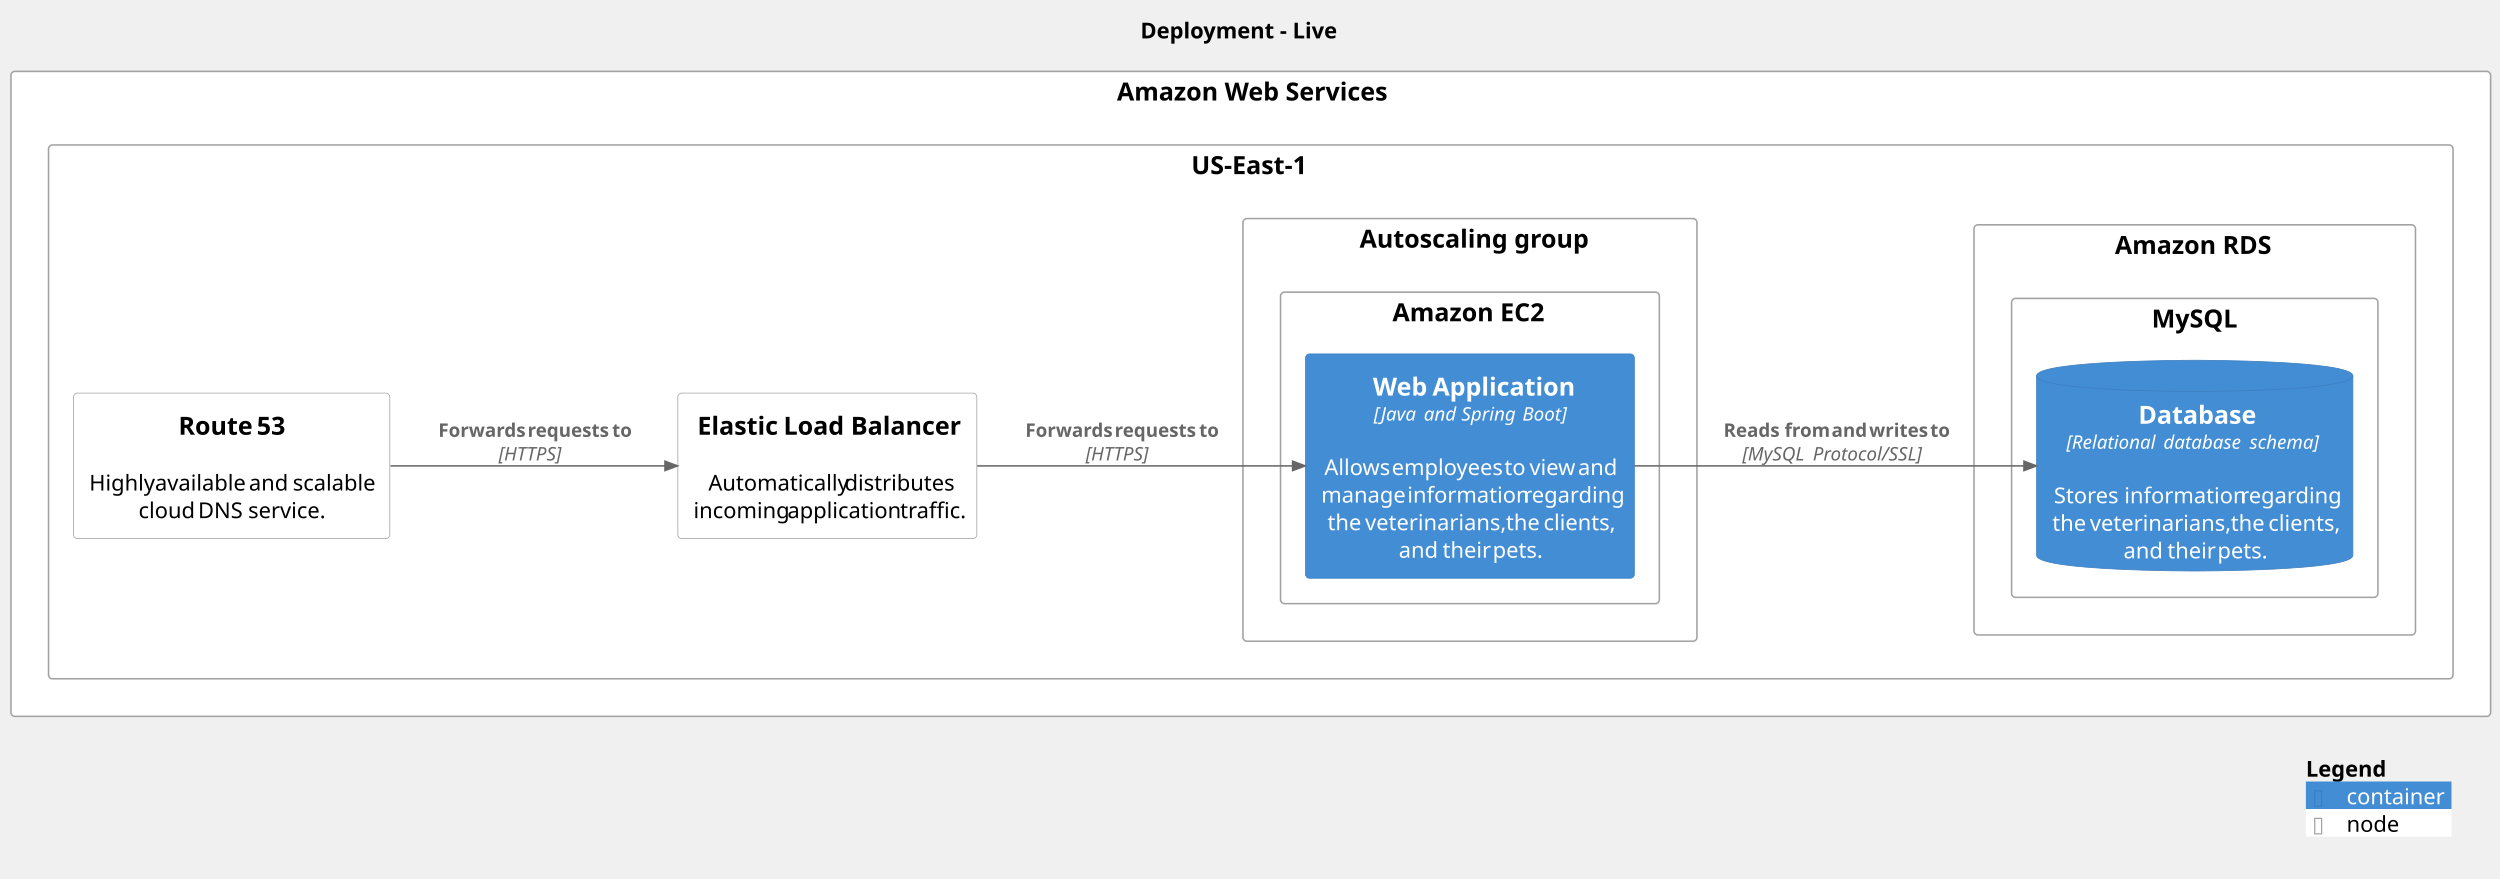
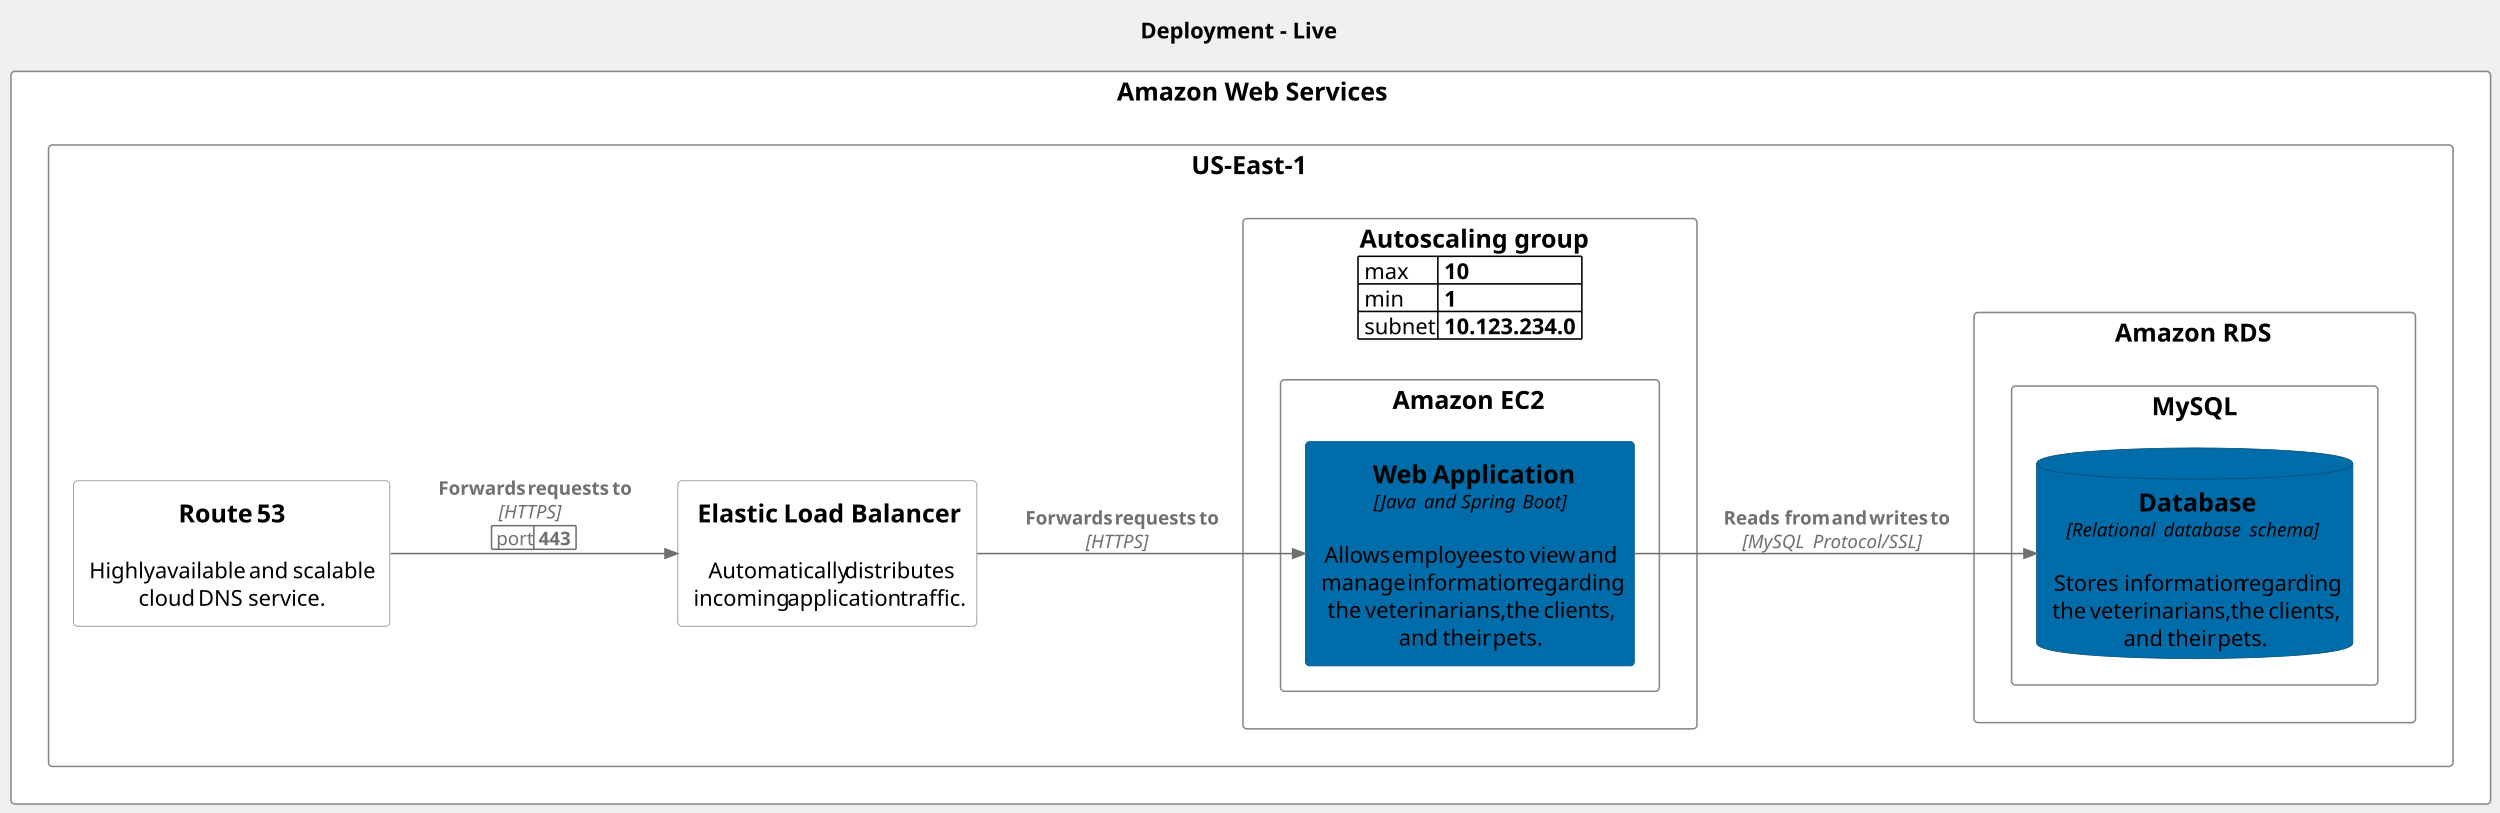
- <svg xmlns="http://www.w3.org/2000/svg" contentStyleType="text/css" height="561px" preserveAspectRatio="none" style="width:1597px;height:561px;background:#FFFFFF;" version="1.1" viewBox="0 0 1597 561" width="1597px" zoomAndPan="magnify">
+ <svg xmlns="http://www.w3.org/2000/svg" contentStyleType="text/css" height="519px" preserveAspectRatio="none" style="width:1597px;height:519px;background:#FFFFFF;" version="1.1" viewBox="0 0 1597 519" width="1597px" zoomAndPan="magnify">
  <defs />
  <g>
    <text fill="#000000" font-family="sans-serif" font-size="14" font-weight="bold" lengthAdjust="spacing" textLength="126" x="728.5" y="24.533">Deployment - Live</text>
    <g id="cluster_Live.AmazonWebServices">
-       <rect fill="#FFFFFF" height="412" rx="2.5" ry="2.5" style="stroke:#A2A2A2;stroke-width:1.0;" width="1584" x="7" y="45.609" />
+       <rect fill="#FFFFFF" height="468" rx="2.5" ry="2.5" style="stroke:#888888;stroke-width:1.0;" width="1584" x="7" y="45.609" />
      <text fill="#000000" font-family="sans-serif" font-size="16" font-weight="bold" lengthAdjust="spacing" textLength="171" x="713.5" y="64.219">Amazon Web Services</text>
    </g>
    <g id="cluster_Live.AmazonWebServices.USEast1">
-       <rect fill="#FFFFFF" height="341" rx="2.5" ry="2.5" style="stroke:#A2A2A2;stroke-width:1.0;" width="1536" x="31" y="92.609" />
+       <rect fill="#FFFFFF" height="397" rx="2.5" ry="2.5" style="stroke:#888888;stroke-width:1.0;" width="1536" x="31" y="92.609" />
      <text fill="#000000" font-family="sans-serif" font-size="16" font-weight="bold" lengthAdjust="spacing" textLength="76" x="761" y="111.219">US-East-1</text>
    </g>
    <g id="cluster_Live.AmazonWebServices.USEast1.Autoscalinggroup">
-       <rect fill="#FFFFFF" height="270" rx="2.5" ry="2.5" style="stroke:#A2A2A2;stroke-width:1.0;" width="290" x="794" y="139.609" />
+       <rect fill="#FFFFFF" height="326" rx="2.5" ry="2.5" style="stroke:#888888;stroke-width:1.0;" width="290" x="794" y="139.609" />
      <text fill="#000000" font-family="sans-serif" font-size="16" font-weight="bold" lengthAdjust="spacing" textLength="141" x="868.5" y="158.219">Autoscaling group</text>
+       <text fill="#000000" font-family="sans-serif" font-size="14" lengthAdjust="spacing" textLength="25" x="871.5" y="178.268">max</text>
+       <text fill="#000000" font-family="sans-serif" font-size="14" font-weight="bold" lengthAdjust="spacing" textLength="16" x="922.5" y="178.268">10</text>
+       <text fill="#000000" font-family="sans-serif" font-size="14" lengthAdjust="spacing" textLength="22" x="871.5" y="195.877">min</text>
+       <text fill="#000000" font-family="sans-serif" font-size="14" font-weight="bold" lengthAdjust="spacing" textLength="8" x="922.5" y="195.877">1</text>
+       <text fill="#000000" font-family="sans-serif" font-size="14" lengthAdjust="spacing" textLength="43" x="871.5" y="213.486">subnet</text>
+       <text fill="#000000" font-family="sans-serif" font-size="14" font-weight="bold" lengthAdjust="spacing" textLength="84" x="922.5" y="213.486">10.123.234.0</text>
+       <line style="stroke:#000000;stroke-width:1.0;" x1="867.5" x2="1010.5" y1="163.734" y2="163.734" />
+       <line style="stroke:#000000;stroke-width:1.0;" x1="867.5" x2="1010.5" y1="181.344" y2="181.344" />
+       <line style="stroke:#000000;stroke-width:1.0;" x1="867.5" x2="1010.5" y1="198.953" y2="198.953" />
+       <line style="stroke:#000000;stroke-width:1.0;" x1="867.5" x2="1010.5" y1="216.562" y2="216.562" />
+       <line style="stroke:#000000;stroke-width:1.0;" x1="867.5" x2="867.5" y1="163.734" y2="216.562" />
+       <line style="stroke:#000000;stroke-width:1.0;" x1="918.5" x2="918.5" y1="163.734" y2="216.562" />
+       <line style="stroke:#000000;stroke-width:1.0;" x1="1010.5" x2="1010.5" y1="163.734" y2="216.562" />
    </g>
    <g id="cluster_Live.AmazonWebServices.USEast1.Autoscalinggroup.AmazonEC2">
-       <rect fill="#FFFFFF" height="199" rx="2.5" ry="2.5" style="stroke:#A2A2A2;stroke-width:1.0;" width="242" x="818" y="186.609" />
-       <text fill="#000000" font-family="sans-serif" font-size="16" font-weight="bold" lengthAdjust="spacing" textLength="99" x="889.5" y="205.219">Amazon EC2</text>
+       <rect fill="#FFFFFF" height="199" rx="2.5" ry="2.5" style="stroke:#888888;stroke-width:1.0;" width="242" x="818" y="242.609" />
+       <text fill="#000000" font-family="sans-serif" font-size="16" font-weight="bold" lengthAdjust="spacing" textLength="99" x="889.5" y="261.219">Amazon EC2</text>
    </g>
    <g id="cluster_Live.AmazonWebServices.USEast1.AmazonRDS">
-       <rect fill="#FFFFFF" height="262" rx="2.5" ry="2.5" style="stroke:#A2A2A2;stroke-width:1.0;" width="282" x="1261" y="143.609" />
-       <text fill="#000000" font-family="sans-serif" font-size="16" font-weight="bold" lengthAdjust="spacing" textLength="102" x="1351" y="162.219">Amazon RDS</text>
+       <rect fill="#FFFFFF" height="262" rx="2.5" ry="2.5" style="stroke:#888888;stroke-width:1.0;" width="282" x="1261" y="199.609" />
+       <text fill="#000000" font-family="sans-serif" font-size="16" font-weight="bold" lengthAdjust="spacing" textLength="102" x="1351" y="218.219">Amazon RDS</text>
    </g>
    <g id="cluster_Live.AmazonWebServices.USEast1.AmazonRDS.MySQL">
-       <rect fill="#FFFFFF" height="191" rx="2.5" ry="2.5" style="stroke:#A2A2A2;stroke-width:1.0;" width="234" x="1285" y="190.609" />
-       <text fill="#000000" font-family="sans-serif" font-size="16" font-weight="bold" lengthAdjust="spacing" textLength="55" x="1374.5" y="209.219">MySQL</text>
+       <rect fill="#FFFFFF" height="191" rx="2.5" ry="2.5" style="stroke:#888888;stroke-width:1.0;" width="234" x="1285" y="246.609" />
+       <text fill="#000000" font-family="sans-serif" font-size="16" font-weight="bold" lengthAdjust="spacing" textLength="55" x="1374.5" y="265.219">MySQL</text>
    </g>
    <g id="elem_Live.AmazonWebServices.USEast1.Route53">
-       <rect fill="#FFFFFF" height="92.953" rx="2.5" ry="2.5" style="stroke:#A2A2A2;stroke-width:0.5;" width="202" x="47" y="251.109" />
-       <text fill="#000000" font-family="sans-serif" font-size="16" font-weight="bold" lengthAdjust="spacing" textLength="46" x="114" y="277.719">Route</text>
-       <text fill="#000000" font-family="sans-serif" font-size="16" font-weight="bold" lengthAdjust="spacing" textLength="4" x="160" y="277.719"> </text>
-       <text fill="#000000" font-family="sans-serif" font-size="16" font-weight="bold" lengthAdjust="spacing" textLength="18" x="164" y="277.719">53</text>
-       <text fill="#000000" font-family="sans-serif" font-size="14" lengthAdjust="spacing" textLength="4" x="146" y="295.768"> </text>
-       <text fill="#000000" font-family="sans-serif" font-size="14" lengthAdjust="spacing" textLength="38" x="57" y="313.377">Highly</text>
-       <text fill="#000000" font-family="sans-serif" font-size="14" lengthAdjust="spacing" textLength="4" x="95" y="313.377"> </text>
-       <text fill="#000000" font-family="sans-serif" font-size="14" lengthAdjust="spacing" textLength="56" x="99" y="313.377">available</text>
-       <text fill="#000000" font-family="sans-serif" font-size="14" lengthAdjust="spacing" textLength="4" x="155" y="313.377"> </text>
-       <text fill="#000000" font-family="sans-serif" font-size="14" lengthAdjust="spacing" textLength="24" x="159" y="313.377">and</text>
-       <text fill="#000000" font-family="sans-serif" font-size="14" lengthAdjust="spacing" textLength="4" x="183" y="313.377"> </text>
-       <text fill="#000000" font-family="sans-serif" font-size="14" lengthAdjust="spacing" textLength="52" x="187" y="313.377">scalable</text>
-       <text fill="#000000" font-family="sans-serif" font-size="14" lengthAdjust="spacing" textLength="34" x="88.5" y="330.986">cloud</text>
-       <text fill="#000000" font-family="sans-serif" font-size="14" lengthAdjust="spacing" textLength="4" x="122.5" y="330.986"> </text>
-       <text fill="#000000" font-family="sans-serif" font-size="14" lengthAdjust="spacing" textLength="28" x="126.5" y="330.986">DNS</text>
-       <text fill="#000000" font-family="sans-serif" font-size="14" lengthAdjust="spacing" textLength="4" x="154.5" y="330.986"> </text>
-       <text fill="#000000" font-family="sans-serif" font-size="14" lengthAdjust="spacing" textLength="49" x="158.5" y="330.986">service.</text>
+       <rect fill="#FFFFFF" height="92.953" rx="2.5" ry="2.5" style="stroke:#888888;stroke-width:0.5;" width="202" x="47" y="307.109" />
+       <text fill="#000000" font-family="sans-serif" font-size="16" font-weight="bold" lengthAdjust="spacing" textLength="46" x="114" y="333.719">Route</text>
+       <text fill="#000000" font-family="sans-serif" font-size="16" font-weight="bold" lengthAdjust="spacing" textLength="4" x="160" y="333.719"> </text>
+       <text fill="#000000" font-family="sans-serif" font-size="16" font-weight="bold" lengthAdjust="spacing" textLength="18" x="164" y="333.719">53</text>
+       <text fill="#000000" font-family="sans-serif" font-size="14" lengthAdjust="spacing" textLength="4" x="146" y="351.768"> </text>
+       <text fill="#000000" font-family="sans-serif" font-size="14" lengthAdjust="spacing" textLength="38" x="57" y="369.377">Highly</text>
+       <text fill="#000000" font-family="sans-serif" font-size="14" lengthAdjust="spacing" textLength="4" x="95" y="369.377"> </text>
+       <text fill="#000000" font-family="sans-serif" font-size="14" lengthAdjust="spacing" textLength="56" x="99" y="369.377">available</text>
+       <text fill="#000000" font-family="sans-serif" font-size="14" lengthAdjust="spacing" textLength="4" x="155" y="369.377"> </text>
+       <text fill="#000000" font-family="sans-serif" font-size="14" lengthAdjust="spacing" textLength="24" x="159" y="369.377">and</text>
+       <text fill="#000000" font-family="sans-serif" font-size="14" lengthAdjust="spacing" textLength="4" x="183" y="369.377"> </text>
+       <text fill="#000000" font-family="sans-serif" font-size="14" lengthAdjust="spacing" textLength="52" x="187" y="369.377">scalable</text>
+       <text fill="#000000" font-family="sans-serif" font-size="14" lengthAdjust="spacing" textLength="34" x="88.5" y="386.986">cloud</text>
+       <text fill="#000000" font-family="sans-serif" font-size="14" lengthAdjust="spacing" textLength="4" x="122.5" y="386.986"> </text>
+       <text fill="#000000" font-family="sans-serif" font-size="14" lengthAdjust="spacing" textLength="28" x="126.5" y="386.986">DNS</text>
+       <text fill="#000000" font-family="sans-serif" font-size="14" lengthAdjust="spacing" textLength="4" x="154.5" y="386.986"> </text>
+       <text fill="#000000" font-family="sans-serif" font-size="14" lengthAdjust="spacing" textLength="49" x="158.5" y="386.986">service.</text>
    </g>
    <g id="elem_Live.AmazonWebServices.USEast1.ElasticLoadBalancer">
-       <rect fill="#FFFFFF" height="92.953" rx="2.5" ry="2.5" style="stroke:#A2A2A2;stroke-width:0.5;" width="191" x="433" y="251.109" />
-       <text fill="#000000" font-family="sans-serif" font-size="16" font-weight="bold" lengthAdjust="spacing" textLength="51" x="445.5" y="277.719">Elastic</text>
-       <text fill="#000000" font-family="sans-serif" font-size="16" font-weight="bold" lengthAdjust="spacing" textLength="4" x="496.5" y="277.719"> </text>
-       <text fill="#000000" font-family="sans-serif" font-size="16" font-weight="bold" lengthAdjust="spacing" textLength="39" x="500.5" y="277.719">Load</text>
-       <text fill="#000000" font-family="sans-serif" font-size="16" font-weight="bold" lengthAdjust="spacing" textLength="4" x="539.5" y="277.719"> </text>
-       <text fill="#000000" font-family="sans-serif" font-size="16" font-weight="bold" lengthAdjust="spacing" textLength="68" x="543.5" y="277.719">Balancer</text>
-       <text fill="#000000" font-family="sans-serif" font-size="14" lengthAdjust="spacing" textLength="4" x="526.5" y="295.768"> </text>
-       <text fill="#000000" font-family="sans-serif" font-size="14" lengthAdjust="spacing" textLength="83" x="452.5" y="313.377">Automatically</text>
-       <text fill="#000000" font-family="sans-serif" font-size="14" lengthAdjust="spacing" textLength="4" x="535.5" y="313.377"> </text>
-       <text fill="#000000" font-family="sans-serif" font-size="14" lengthAdjust="spacing" textLength="65" x="539.5" y="313.377">distributes</text>
-       <text fill="#000000" font-family="sans-serif" font-size="14" lengthAdjust="spacing" textLength="56" x="443" y="330.986">incoming</text>
-       <text fill="#000000" font-family="sans-serif" font-size="14" lengthAdjust="spacing" textLength="4" x="499" y="330.986"> </text>
-       <text fill="#000000" font-family="sans-serif" font-size="14" lengthAdjust="spacing" textLength="68" x="503" y="330.986">application</text>
-       <text fill="#000000" font-family="sans-serif" font-size="14" lengthAdjust="spacing" textLength="4" x="571" y="330.986"> </text>
-       <text fill="#000000" font-family="sans-serif" font-size="14" lengthAdjust="spacing" textLength="39" x="575" y="330.986">traffic.</text>
+       <rect fill="#FFFFFF" height="92.953" rx="2.5" ry="2.5" style="stroke:#888888;stroke-width:0.5;" width="191" x="433" y="307.109" />
+       <text fill="#000000" font-family="sans-serif" font-size="16" font-weight="bold" lengthAdjust="spacing" textLength="51" x="445.5" y="333.719">Elastic</text>
+       <text fill="#000000" font-family="sans-serif" font-size="16" font-weight="bold" lengthAdjust="spacing" textLength="4" x="496.5" y="333.719"> </text>
+       <text fill="#000000" font-family="sans-serif" font-size="16" font-weight="bold" lengthAdjust="spacing" textLength="39" x="500.5" y="333.719">Load</text>
+       <text fill="#000000" font-family="sans-serif" font-size="16" font-weight="bold" lengthAdjust="spacing" textLength="4" x="539.5" y="333.719"> </text>
+       <text fill="#000000" font-family="sans-serif" font-size="16" font-weight="bold" lengthAdjust="spacing" textLength="68" x="543.5" y="333.719">Balancer</text>
+       <text fill="#000000" font-family="sans-serif" font-size="14" lengthAdjust="spacing" textLength="4" x="526.5" y="351.768"> </text>
+       <text fill="#000000" font-family="sans-serif" font-size="14" lengthAdjust="spacing" textLength="83" x="452.5" y="369.377">Automatically</text>
+       <text fill="#000000" font-family="sans-serif" font-size="14" lengthAdjust="spacing" textLength="4" x="535.5" y="369.377"> </text>
+       <text fill="#000000" font-family="sans-serif" font-size="14" lengthAdjust="spacing" textLength="65" x="539.5" y="369.377">distributes</text>
+       <text fill="#000000" font-family="sans-serif" font-size="14" lengthAdjust="spacing" textLength="56" x="443" y="386.986">incoming</text>
+       <text fill="#000000" font-family="sans-serif" font-size="14" lengthAdjust="spacing" textLength="4" x="499" y="386.986"> </text>
+       <text fill="#000000" font-family="sans-serif" font-size="14" lengthAdjust="spacing" textLength="68" x="503" y="386.986">application</text>
+       <text fill="#000000" font-family="sans-serif" font-size="14" lengthAdjust="spacing" textLength="4" x="571" y="386.986"> </text>
+       <text fill="#000000" font-family="sans-serif" font-size="14" lengthAdjust="spacing" textLength="39" x="575" y="386.986">traffic.</text>
    </g>
    <g id="elem_Live.AmazonWebServices.USEast1.Autoscalinggroup.AmazonEC2.WebApplication_1">
-       <rect fill="#438DD5" height="143.266" rx="2.5" ry="2.5" style="stroke:#3C7FC0;stroke-width:0.5;" width="210" x="834" y="226.109" />
-       <text fill="#FFFFFF" font-family="sans-serif" font-size="16" font-weight="bold" lengthAdjust="spacing" textLength="34" x="877" y="252.719">Web</text>
-       <text fill="#FFFFFF" font-family="sans-serif" font-size="16" font-weight="bold" lengthAdjust="spacing" textLength="4" x="911" y="252.719"> </text>
-       <text fill="#FFFFFF" font-family="sans-serif" font-size="16" font-weight="bold" lengthAdjust="spacing" textLength="86" x="915" y="252.719">Application</text>
-       <text fill="#FFFFFF" font-family="sans-serif" font-size="12" font-style="italic" lengthAdjust="spacing" textLength="29" x="877.5" y="268.691">[Java</text>
-       <text fill="#FFFFFF" font-family="sans-serif" font-size="12" font-style="italic" lengthAdjust="spacing" textLength="3" x="906.5" y="268.691"> </text>
-       <text fill="#FFFFFF" font-family="sans-serif" font-size="12" font-style="italic" lengthAdjust="spacing" textLength="21" x="909.5" y="268.691">and</text>
-       <text fill="#FFFFFF" font-family="sans-serif" font-size="12" font-style="italic" lengthAdjust="spacing" textLength="3" x="930.5" y="268.691"> </text>
-       <text fill="#FFFFFF" font-family="sans-serif" font-size="12" font-style="italic" lengthAdjust="spacing" textLength="36" x="933.5" y="268.691">Spring</text>
-       <text fill="#FFFFFF" font-family="sans-serif" font-size="12" font-style="italic" lengthAdjust="spacing" textLength="3" x="969.5" y="268.691"> </text>
-       <text fill="#FFFFFF" font-family="sans-serif" font-size="12" font-style="italic" lengthAdjust="spacing" textLength="28" x="972.5" y="268.691">Boot]</text>
-       <text fill="#FFFFFF" font-family="sans-serif" font-size="14" lengthAdjust="spacing" textLength="4" x="937" y="285.861"> </text>
-       <text fill="#FFFFFF" font-family="sans-serif" font-size="14" lengthAdjust="spacing" textLength="39" x="846" y="303.471">Allows</text>
-       <text fill="#FFFFFF" font-family="sans-serif" font-size="14" lengthAdjust="spacing" textLength="4" x="885" y="303.471"> </text>
-       <text fill="#FFFFFF" font-family="sans-serif" font-size="14" lengthAdjust="spacing" textLength="68" x="889" y="303.471">employees</text>
-       <text fill="#FFFFFF" font-family="sans-serif" font-size="14" lengthAdjust="spacing" textLength="4" x="957" y="303.471"> </text>
-       <text fill="#FFFFFF" font-family="sans-serif" font-size="14" lengthAdjust="spacing" textLength="12" x="961" y="303.471">to</text>
-       <text fill="#FFFFFF" font-family="sans-serif" font-size="14" lengthAdjust="spacing" textLength="4" x="973" y="303.471"> </text>
-       <text fill="#FFFFFF" font-family="sans-serif" font-size="14" lengthAdjust="spacing" textLength="27" x="977" y="303.471">view</text>
-       <text fill="#FFFFFF" font-family="sans-serif" font-size="14" lengthAdjust="spacing" textLength="4" x="1004" y="303.471"> </text>
-       <text fill="#FFFFFF" font-family="sans-serif" font-size="14" lengthAdjust="spacing" textLength="24" x="1008" y="303.471">and</text>
-       <text fill="#FFFFFF" font-family="sans-serif" font-size="14" lengthAdjust="spacing" textLength="51" x="844" y="321.08">manage</text>
-       <text fill="#FFFFFF" font-family="sans-serif" font-size="14" lengthAdjust="spacing" textLength="4" x="895" y="321.08"> </text>
-       <text fill="#FFFFFF" font-family="sans-serif" font-size="14" lengthAdjust="spacing" textLength="70" x="899" y="321.08">information</text>
-       <text fill="#FFFFFF" font-family="sans-serif" font-size="14" lengthAdjust="spacing" textLength="4" x="969" y="321.08"> </text>
-       <text fill="#FFFFFF" font-family="sans-serif" font-size="14" lengthAdjust="spacing" textLength="61" x="973" y="321.08">regarding</text>
-       <text fill="#FFFFFF" font-family="sans-serif" font-size="14" lengthAdjust="spacing" textLength="20" x="848" y="338.69">the</text>
-       <text fill="#FFFFFF" font-family="sans-serif" font-size="14" lengthAdjust="spacing" textLength="4" x="868" y="338.69"> </text>
-       <text fill="#FFFFFF" font-family="sans-serif" font-size="14" lengthAdjust="spacing" textLength="86" x="872" y="338.69">veterinarians,</text>
-       <text fill="#FFFFFF" font-family="sans-serif" font-size="14" lengthAdjust="spacing" textLength="4" x="958" y="338.69"> </text>
-       <text fill="#FFFFFF" font-family="sans-serif" font-size="14" lengthAdjust="spacing" textLength="20" x="962" y="338.69">the</text>
-       <text fill="#FFFFFF" font-family="sans-serif" font-size="14" lengthAdjust="spacing" textLength="4" x="982" y="338.69"> </text>
-       <text fill="#FFFFFF" font-family="sans-serif" font-size="14" lengthAdjust="spacing" textLength="44" x="986" y="338.69">clients,</text>
-       <text fill="#FFFFFF" font-family="sans-serif" font-size="14" lengthAdjust="spacing" textLength="24" x="893.5" y="356.299">and</text>
-       <text fill="#FFFFFF" font-family="sans-serif" font-size="14" lengthAdjust="spacing" textLength="4" x="917.5" y="356.299"> </text>
-       <text fill="#FFFFFF" font-family="sans-serif" font-size="14" lengthAdjust="spacing" textLength="28" x="921.5" y="356.299">their</text>
-       <text fill="#FFFFFF" font-family="sans-serif" font-size="14" lengthAdjust="spacing" textLength="4" x="949.5" y="356.299"> </text>
-       <text fill="#FFFFFF" font-family="sans-serif" font-size="14" lengthAdjust="spacing" textLength="31" x="953.5" y="356.299">pets.</text>
+       <rect fill="#006DAA" height="143.266" rx="2.5" ry="2.5" style="stroke:#004C76;stroke-width:0.5;" width="210" x="834" y="282.109" />
+       <text fill="#000000" font-family="sans-serif" font-size="16" font-weight="bold" lengthAdjust="spacing" textLength="34" x="877" y="308.719">Web</text>
+       <text fill="#000000" font-family="sans-serif" font-size="16" font-weight="bold" lengthAdjust="spacing" textLength="4" x="911" y="308.719"> </text>
+       <text fill="#000000" font-family="sans-serif" font-size="16" font-weight="bold" lengthAdjust="spacing" textLength="86" x="915" y="308.719">Application</text>
+       <text fill="#000000" font-family="sans-serif" font-size="12" font-style="italic" lengthAdjust="spacing" textLength="29" x="877.5" y="324.691">[Java</text>
+       <text fill="#000000" font-family="sans-serif" font-size="12" font-style="italic" lengthAdjust="spacing" textLength="3" x="906.5" y="324.691"> </text>
+       <text fill="#000000" font-family="sans-serif" font-size="12" font-style="italic" lengthAdjust="spacing" textLength="21" x="909.5" y="324.691">and</text>
+       <text fill="#000000" font-family="sans-serif" font-size="12" font-style="italic" lengthAdjust="spacing" textLength="3" x="930.5" y="324.691"> </text>
+       <text fill="#000000" font-family="sans-serif" font-size="12" font-style="italic" lengthAdjust="spacing" textLength="36" x="933.5" y="324.691">Spring</text>
+       <text fill="#000000" font-family="sans-serif" font-size="12" font-style="italic" lengthAdjust="spacing" textLength="3" x="969.5" y="324.691"> </text>
+       <text fill="#000000" font-family="sans-serif" font-size="12" font-style="italic" lengthAdjust="spacing" textLength="28" x="972.5" y="324.691">Boot]</text>
+       <text fill="#000000" font-family="sans-serif" font-size="14" lengthAdjust="spacing" textLength="4" x="937" y="341.861"> </text>
+       <text fill="#000000" font-family="sans-serif" font-size="14" lengthAdjust="spacing" textLength="39" x="846" y="359.471">Allows</text>
+       <text fill="#000000" font-family="sans-serif" font-size="14" lengthAdjust="spacing" textLength="4" x="885" y="359.471"> </text>
+       <text fill="#000000" font-family="sans-serif" font-size="14" lengthAdjust="spacing" textLength="68" x="889" y="359.471">employees</text>
+       <text fill="#000000" font-family="sans-serif" font-size="14" lengthAdjust="spacing" textLength="4" x="957" y="359.471"> </text>
+       <text fill="#000000" font-family="sans-serif" font-size="14" lengthAdjust="spacing" textLength="12" x="961" y="359.471">to</text>
+       <text fill="#000000" font-family="sans-serif" font-size="14" lengthAdjust="spacing" textLength="4" x="973" y="359.471"> </text>
+       <text fill="#000000" font-family="sans-serif" font-size="14" lengthAdjust="spacing" textLength="27" x="977" y="359.471">view</text>
+       <text fill="#000000" font-family="sans-serif" font-size="14" lengthAdjust="spacing" textLength="4" x="1004" y="359.471"> </text>
+       <text fill="#000000" font-family="sans-serif" font-size="14" lengthAdjust="spacing" textLength="24" x="1008" y="359.471">and</text>
+       <text fill="#000000" font-family="sans-serif" font-size="14" lengthAdjust="spacing" textLength="51" x="844" y="377.08">manage</text>
+       <text fill="#000000" font-family="sans-serif" font-size="14" lengthAdjust="spacing" textLength="4" x="895" y="377.08"> </text>
+       <text fill="#000000" font-family="sans-serif" font-size="14" lengthAdjust="spacing" textLength="70" x="899" y="377.08">information</text>
+       <text fill="#000000" font-family="sans-serif" font-size="14" lengthAdjust="spacing" textLength="4" x="969" y="377.08"> </text>
+       <text fill="#000000" font-family="sans-serif" font-size="14" lengthAdjust="spacing" textLength="61" x="973" y="377.08">regarding</text>
+       <text fill="#000000" font-family="sans-serif" font-size="14" lengthAdjust="spacing" textLength="20" x="848" y="394.69">the</text>
+       <text fill="#000000" font-family="sans-serif" font-size="14" lengthAdjust="spacing" textLength="4" x="868" y="394.69"> </text>
+       <text fill="#000000" font-family="sans-serif" font-size="14" lengthAdjust="spacing" textLength="86" x="872" y="394.69">veterinarians,</text>
+       <text fill="#000000" font-family="sans-serif" font-size="14" lengthAdjust="spacing" textLength="4" x="958" y="394.69"> </text>
+       <text fill="#000000" font-family="sans-serif" font-size="14" lengthAdjust="spacing" textLength="20" x="962" y="394.69">the</text>
+       <text fill="#000000" font-family="sans-serif" font-size="14" lengthAdjust="spacing" textLength="4" x="982" y="394.69"> </text>
+       <text fill="#000000" font-family="sans-serif" font-size="14" lengthAdjust="spacing" textLength="44" x="986" y="394.69">clients,</text>
+       <text fill="#000000" font-family="sans-serif" font-size="14" lengthAdjust="spacing" textLength="24" x="893.5" y="412.299">and</text>
+       <text fill="#000000" font-family="sans-serif" font-size="14" lengthAdjust="spacing" textLength="4" x="917.5" y="412.299"> </text>
+       <text fill="#000000" font-family="sans-serif" font-size="14" lengthAdjust="spacing" textLength="28" x="921.5" y="412.299">their</text>
+       <text fill="#000000" font-family="sans-serif" font-size="14" lengthAdjust="spacing" textLength="4" x="949.5" y="412.299"> </text>
+       <text fill="#000000" font-family="sans-serif" font-size="14" lengthAdjust="spacing" textLength="31" x="953.5" y="412.299">pets.</text>
    </g>
    <g id="elem_Live.AmazonWebServices.USEast1.AmazonRDS.MySQL.Database_1">
-       <path d="M1301,240.109 C1301,230.109 1402,230.109 1402,230.109 C1402,230.109 1503,230.109 1503,240.109 L1503,354.766 C1503,364.766 1402,364.766 1402,364.766 C1402,364.766 1301,364.766 1301,354.766 L1301,240.109 " fill="#438DD5" style="stroke:#3C7FC0;stroke-width:0.5;" />
-       <path d="M1301,240.109 C1301,250.109 1402,250.109 1402,250.109 C1402,250.109 1503,250.109 1503,240.109 " fill="none" style="stroke:#3C7FC0;stroke-width:0.5;" />
-       <text fill="#FFFFFF" font-family="sans-serif" font-size="16" font-weight="bold" lengthAdjust="spacing" textLength="72" x="1366" y="270.719">Database</text>
-       <text fill="#FFFFFF" font-family="sans-serif" font-size="12" font-style="italic" lengthAdjust="spacing" textLength="59" x="1320" y="286.691">[Relational</text>
-       <text fill="#FFFFFF" font-family="sans-serif" font-size="12" font-style="italic" lengthAdjust="spacing" textLength="3" x="1379" y="286.691"> </text>
-       <text fill="#FFFFFF" font-family="sans-serif" font-size="12" font-style="italic" lengthAdjust="spacing" textLength="52" x="1382" y="286.691">database</text>
-       <text fill="#FFFFFF" font-family="sans-serif" font-size="12" font-style="italic" lengthAdjust="spacing" textLength="3" x="1434" y="286.691"> </text>
-       <text fill="#FFFFFF" font-family="sans-serif" font-size="12" font-style="italic" lengthAdjust="spacing" textLength="47" x="1437" y="286.691">schema]</text>
-       <text fill="#FFFFFF" font-family="sans-serif" font-size="14" lengthAdjust="spacing" textLength="4" x="1400" y="303.861"> </text>
-       <text fill="#FFFFFF" font-family="sans-serif" font-size="14" lengthAdjust="spacing" textLength="41" x="1312" y="321.471">Stores</text>
-       <text fill="#FFFFFF" font-family="sans-serif" font-size="14" lengthAdjust="spacing" textLength="4" x="1353" y="321.471"> </text>
-       <text fill="#FFFFFF" font-family="sans-serif" font-size="14" lengthAdjust="spacing" textLength="70" x="1357" y="321.471">information</text>
-       <text fill="#FFFFFF" font-family="sans-serif" font-size="14" lengthAdjust="spacing" textLength="4" x="1427" y="321.471"> </text>
-       <text fill="#FFFFFF" font-family="sans-serif" font-size="14" lengthAdjust="spacing" textLength="61" x="1431" y="321.471">regarding</text>
-       <text fill="#FFFFFF" font-family="sans-serif" font-size="14" lengthAdjust="spacing" textLength="20" x="1311" y="339.08">the</text>
-       <text fill="#FFFFFF" font-family="sans-serif" font-size="14" lengthAdjust="spacing" textLength="4" x="1331" y="339.08"> </text>
-       <text fill="#FFFFFF" font-family="sans-serif" font-size="14" lengthAdjust="spacing" textLength="86" x="1335" y="339.08">veterinarians,</text>
-       <text fill="#FFFFFF" font-family="sans-serif" font-size="14" lengthAdjust="spacing" textLength="4" x="1421" y="339.08"> </text>
-       <text fill="#FFFFFF" font-family="sans-serif" font-size="14" lengthAdjust="spacing" textLength="20" x="1425" y="339.08">the</text>
-       <text fill="#FFFFFF" font-family="sans-serif" font-size="14" lengthAdjust="spacing" textLength="4" x="1445" y="339.08"> </text>
-       <text fill="#FFFFFF" font-family="sans-serif" font-size="14" lengthAdjust="spacing" textLength="44" x="1449" y="339.08">clients,</text>
-       <text fill="#FFFFFF" font-family="sans-serif" font-size="14" lengthAdjust="spacing" textLength="24" x="1356.5" y="356.69">and</text>
-       <text fill="#FFFFFF" font-family="sans-serif" font-size="14" lengthAdjust="spacing" textLength="4" x="1380.5" y="356.69"> </text>
-       <text fill="#FFFFFF" font-family="sans-serif" font-size="14" lengthAdjust="spacing" textLength="28" x="1384.5" y="356.69">their</text>
-       <text fill="#FFFFFF" font-family="sans-serif" font-size="14" lengthAdjust="spacing" textLength="4" x="1412.5" y="356.69"> </text>
-       <text fill="#FFFFFF" font-family="sans-serif" font-size="14" lengthAdjust="spacing" textLength="31" x="1416.5" y="356.69">pets.</text>
+       <path d="M1301,296.109 C1301,286.109 1402,286.109 1402,286.109 C1402,286.109 1503,286.109 1503,296.109 L1503,410.766 C1503,420.766 1402,420.766 1402,420.766 C1402,420.766 1301,420.766 1301,410.766 L1301,296.109 " fill="#006DAA" style="stroke:#004C76;stroke-width:0.5;" />
+       <path d="M1301,296.109 C1301,306.109 1402,306.109 1402,306.109 C1402,306.109 1503,306.109 1503,296.109 " fill="none" style="stroke:#004C76;stroke-width:0.5;" />
+       <text fill="#000000" font-family="sans-serif" font-size="16" font-weight="bold" lengthAdjust="spacing" textLength="72" x="1366" y="326.719">Database</text>
+       <text fill="#000000" font-family="sans-serif" font-size="12" font-style="italic" lengthAdjust="spacing" textLength="59" x="1320" y="342.691">[Relational</text>
+       <text fill="#000000" font-family="sans-serif" font-size="12" font-style="italic" lengthAdjust="spacing" textLength="3" x="1379" y="342.691"> </text>
+       <text fill="#000000" font-family="sans-serif" font-size="12" font-style="italic" lengthAdjust="spacing" textLength="52" x="1382" y="342.691">database</text>
+       <text fill="#000000" font-family="sans-serif" font-size="12" font-style="italic" lengthAdjust="spacing" textLength="3" x="1434" y="342.691"> </text>
+       <text fill="#000000" font-family="sans-serif" font-size="12" font-style="italic" lengthAdjust="spacing" textLength="47" x="1437" y="342.691">schema]</text>
+       <text fill="#000000" font-family="sans-serif" font-size="14" lengthAdjust="spacing" textLength="4" x="1400" y="359.861"> </text>
+       <text fill="#000000" font-family="sans-serif" font-size="14" lengthAdjust="spacing" textLength="41" x="1312" y="377.471">Stores</text>
+       <text fill="#000000" font-family="sans-serif" font-size="14" lengthAdjust="spacing" textLength="4" x="1353" y="377.471"> </text>
+       <text fill="#000000" font-family="sans-serif" font-size="14" lengthAdjust="spacing" textLength="70" x="1357" y="377.471">information</text>
+       <text fill="#000000" font-family="sans-serif" font-size="14" lengthAdjust="spacing" textLength="4" x="1427" y="377.471"> </text>
+       <text fill="#000000" font-family="sans-serif" font-size="14" lengthAdjust="spacing" textLength="61" x="1431" y="377.471">regarding</text>
+       <text fill="#000000" font-family="sans-serif" font-size="14" lengthAdjust="spacing" textLength="20" x="1311" y="395.08">the</text>
+       <text fill="#000000" font-family="sans-serif" font-size="14" lengthAdjust="spacing" textLength="4" x="1331" y="395.08"> </text>
+       <text fill="#000000" font-family="sans-serif" font-size="14" lengthAdjust="spacing" textLength="86" x="1335" y="395.08">veterinarians,</text>
+       <text fill="#000000" font-family="sans-serif" font-size="14" lengthAdjust="spacing" textLength="4" x="1421" y="395.08"> </text>
+       <text fill="#000000" font-family="sans-serif" font-size="14" lengthAdjust="spacing" textLength="20" x="1425" y="395.08">the</text>
+       <text fill="#000000" font-family="sans-serif" font-size="14" lengthAdjust="spacing" textLength="4" x="1445" y="395.08"> </text>
+       <text fill="#000000" font-family="sans-serif" font-size="14" lengthAdjust="spacing" textLength="44" x="1449" y="395.08">clients,</text>
+       <text fill="#000000" font-family="sans-serif" font-size="14" lengthAdjust="spacing" textLength="24" x="1356.5" y="412.69">and</text>
+       <text fill="#000000" font-family="sans-serif" font-size="14" lengthAdjust="spacing" textLength="4" x="1380.5" y="412.69"> </text>
+       <text fill="#000000" font-family="sans-serif" font-size="14" lengthAdjust="spacing" textLength="28" x="1384.5" y="412.69">their</text>
+       <text fill="#000000" font-family="sans-serif" font-size="14" lengthAdjust="spacing" textLength="4" x="1412.5" y="412.69"> </text>
+       <text fill="#000000" font-family="sans-serif" font-size="14" lengthAdjust="spacing" textLength="31" x="1416.5" y="412.69">pets.</text>
    </g>
    <g id="link_Live.AmazonWebServices.USEast1.Autoscalinggroup.AmazonEC2.WebApplication_1_Live.AmazonWebServices.USEast1.AmazonRDS.MySQL.Database_1">
-       <path d="M1044.03,297.609 C1120.91,297.609 1216.98,297.609 1292.91,297.609 " fill="none" id="Live.AmazonWebServices.USEast1.Autoscalinggroup.AmazonEC2.WebApplication_1-to-Live.AmazonWebServices.USEast1.AmazonRDS.MySQL.Database_1" style="stroke:#666666;stroke-width:1.0;" />
-       <polygon fill="#666666" points="1300.91,297.609,1292.91,294.609,1292.91,300.609,1300.91,297.609" style="stroke:#666666;stroke-width:1.0;" />
-       <text fill="#666666" font-family="sans-serif" font-size="12" font-weight="bold" lengthAdjust="spacing" textLength="36" x="1101" y="279.066">Reads</text>
-       <text fill="#666666" font-family="sans-serif" font-size="12" font-weight="bold" lengthAdjust="spacing" textLength="3" x="1137" y="279.066"> </text>
-       <text fill="#666666" font-family="sans-serif" font-size="12" font-weight="bold" lengthAdjust="spacing" textLength="27" x="1140" y="279.066">from</text>
-       <text fill="#666666" font-family="sans-serif" font-size="12" font-weight="bold" lengthAdjust="spacing" textLength="3" x="1167" y="279.066"> </text>
-       <text fill="#666666" font-family="sans-serif" font-size="12" font-weight="bold" lengthAdjust="spacing" textLength="21" x="1170" y="279.066">and</text>
-       <text fill="#666666" font-family="sans-serif" font-size="12" font-weight="bold" lengthAdjust="spacing" textLength="3" x="1191" y="279.066"> </text>
-       <text fill="#666666" font-family="sans-serif" font-size="12" font-weight="bold" lengthAdjust="spacing" textLength="36" x="1194" y="279.066">writes</text>
-       <text fill="#666666" font-family="sans-serif" font-size="12" font-weight="bold" lengthAdjust="spacing" textLength="3" x="1230" y="279.066"> </text>
-       <text fill="#666666" font-family="sans-serif" font-size="12" font-weight="bold" lengthAdjust="spacing" textLength="11" x="1233" y="279.066">to</text>
-       <text fill="#666666" font-family="sans-serif" font-size="12" font-style="italic" lengthAdjust="spacing" textLength="42" x="1113" y="294.16">[MySQL</text>
-       <text fill="#666666" font-family="sans-serif" font-size="12" font-style="italic" lengthAdjust="spacing" textLength="3" x="1155" y="294.16"> </text>
-       <text fill="#666666" font-family="sans-serif" font-size="12" font-style="italic" lengthAdjust="spacing" textLength="74" x="1158" y="294.16">Protocol/SSL]</text>
+       <path d="M1044.03,353.609 C1120.91,353.609 1216.98,353.609 1292.91,353.609 " fill="none" id="Live.AmazonWebServices.USEast1.Autoscalinggroup.AmazonEC2.WebApplication_1-to-Live.AmazonWebServices.USEast1.AmazonRDS.MySQL.Database_1" style="stroke:#707070;stroke-width:1.0;" />
+       <polygon fill="#707070" points="1300.91,353.609,1292.91,350.609,1292.91,356.609,1300.91,353.609" style="stroke:#707070;stroke-width:1.0;" />
+       <text fill="#707070" font-family="sans-serif" font-size="12" font-weight="bold" lengthAdjust="spacing" textLength="36" x="1101" y="335.066">Reads</text>
+       <text fill="#707070" font-family="sans-serif" font-size="12" font-weight="bold" lengthAdjust="spacing" textLength="3" x="1137" y="335.066"> </text>
+       <text fill="#707070" font-family="sans-serif" font-size="12" font-weight="bold" lengthAdjust="spacing" textLength="27" x="1140" y="335.066">from</text>
+       <text fill="#707070" font-family="sans-serif" font-size="12" font-weight="bold" lengthAdjust="spacing" textLength="3" x="1167" y="335.066"> </text>
+       <text fill="#707070" font-family="sans-serif" font-size="12" font-weight="bold" lengthAdjust="spacing" textLength="21" x="1170" y="335.066">and</text>
+       <text fill="#707070" font-family="sans-serif" font-size="12" font-weight="bold" lengthAdjust="spacing" textLength="3" x="1191" y="335.066"> </text>
+       <text fill="#707070" font-family="sans-serif" font-size="12" font-weight="bold" lengthAdjust="spacing" textLength="36" x="1194" y="335.066">writes</text>
+       <text fill="#707070" font-family="sans-serif" font-size="12" font-weight="bold" lengthAdjust="spacing" textLength="3" x="1230" y="335.066"> </text>
+       <text fill="#707070" font-family="sans-serif" font-size="12" font-weight="bold" lengthAdjust="spacing" textLength="11" x="1233" y="335.066">to</text>
+       <text fill="#707070" font-family="sans-serif" font-size="12" font-style="italic" lengthAdjust="spacing" textLength="42" x="1113" y="350.16">[MySQL</text>
+       <text fill="#707070" font-family="sans-serif" font-size="12" font-style="italic" lengthAdjust="spacing" textLength="3" x="1155" y="350.16"> </text>
+       <text fill="#707070" font-family="sans-serif" font-size="12" font-style="italic" lengthAdjust="spacing" textLength="74" x="1158" y="350.16">Protocol/SSL]</text>
    </g>
    <g id="link_Live.AmazonWebServices.USEast1.Route53_Live.AmazonWebServices.USEast1.ElasticLoadBalancer">
-       <path d="M249.44,297.609 C306.27,297.609 368.92,297.609 424.79,297.609 " fill="none" id="Live.AmazonWebServices.USEast1.Route53-to-Live.AmazonWebServices.USEast1.ElasticLoadBalancer" style="stroke:#666666;stroke-width:1.0;" />
-       <polygon fill="#666666" points="432.79,297.609,424.79,294.609,424.79,300.609,432.79,297.609" style="stroke:#666666;stroke-width:1.0;" />
-       <text fill="#666666" font-family="sans-serif" font-size="12" font-weight="bold" lengthAdjust="spacing" textLength="54" x="280" y="279.066">Forwards</text>
-       <text fill="#666666" font-family="sans-serif" font-size="12" font-weight="bold" lengthAdjust="spacing" textLength="3" x="334" y="279.066"> </text>
-       <text fill="#666666" font-family="sans-serif" font-size="12" font-weight="bold" lengthAdjust="spacing" textLength="51" x="337" y="279.066">requests</text>
-       <text fill="#666666" font-family="sans-serif" font-size="12" font-weight="bold" lengthAdjust="spacing" textLength="3" x="388" y="279.066"> </text>
-       <text fill="#666666" font-family="sans-serif" font-size="12" font-weight="bold" lengthAdjust="spacing" textLength="11" x="391" y="279.066">to</text>
-       <text fill="#666666" font-family="sans-serif" font-size="12" font-style="italic" lengthAdjust="spacing" textLength="45" x="318.5" y="294.16">[HTTPS]</text>
+       <path d="M249.44,353.609 C306.27,353.609 368.92,353.609 424.79,353.609 " fill="none" id="Live.AmazonWebServices.USEast1.Route53-to-Live.AmazonWebServices.USEast1.ElasticLoadBalancer" style="stroke:#707070;stroke-width:1.0;" />
+       <polygon fill="#707070" points="432.79,353.609,424.79,350.609,424.79,356.609,432.79,353.609" style="stroke:#707070;stroke-width:1.0;" />
+       <text fill="#707070" font-family="sans-serif" font-size="12" font-weight="bold" lengthAdjust="spacing" textLength="54" x="280" y="316.066">Forwards</text>
+       <text fill="#707070" font-family="sans-serif" font-size="12" font-weight="bold" lengthAdjust="spacing" textLength="3" x="334" y="316.066"> </text>
+       <text fill="#707070" font-family="sans-serif" font-size="12" font-weight="bold" lengthAdjust="spacing" textLength="51" x="337" y="316.066">requests</text>
+       <text fill="#707070" font-family="sans-serif" font-size="12" font-weight="bold" lengthAdjust="spacing" textLength="3" x="388" y="316.066"> </text>
+       <text fill="#707070" font-family="sans-serif" font-size="12" font-weight="bold" lengthAdjust="spacing" textLength="11" x="391" y="316.066">to</text>
+       <text fill="#707070" font-family="sans-serif" font-size="12" font-style="italic" lengthAdjust="spacing" textLength="45" x="318.5" y="331.16">[HTTPS]</text>
+       <text fill="#707070" font-family="sans-serif" font-size="12" lengthAdjust="spacing" textLength="21" x="317" y="348.254">port</text>
+       <text fill="#707070" font-family="sans-serif" font-size="12" font-weight="bold" lengthAdjust="spacing" textLength="21" x="344" y="348.254">443</text>
+       <line style="stroke:#707070;stroke-width:1.0;" x1="314" x2="368" y1="335.797" y2="335.797" />
+       <line style="stroke:#707070;stroke-width:1.0;" x1="314" x2="368" y1="350.891" y2="350.891" />
+       <line style="stroke:#707070;stroke-width:1.0;" x1="314" x2="314" y1="335.797" y2="350.891" />
+       <line style="stroke:#707070;stroke-width:1.0;" x1="341" x2="341" y1="335.797" y2="350.891" />
+       <line style="stroke:#707070;stroke-width:1.0;" x1="368" x2="368" y1="335.797" y2="350.891" />
    </g>
    <g id="link_Live.AmazonWebServices.USEast1.ElasticLoadBalancer_Live.AmazonWebServices.USEast1.Autoscalinggroup.AmazonEC2.WebApplication_1">
-       <path d="M624.24,297.609 C686.94,297.609 761.18,297.609 825.73,297.609 " fill="none" id="Live.AmazonWebServices.USEast1.ElasticLoadBalancer-to-Live.AmazonWebServices.USEast1.Autoscalinggroup.AmazonEC2.WebApplication_1" style="stroke:#666666;stroke-width:1.0;" />
-       <polygon fill="#666666" points="833.73,297.609,825.73,294.609,825.73,300.609,833.73,297.609" style="stroke:#666666;stroke-width:1.0;" />
-       <text fill="#666666" font-family="sans-serif" font-size="12" font-weight="bold" lengthAdjust="spacing" textLength="54" x="655" y="279.066">Forwards</text>
-       <text fill="#666666" font-family="sans-serif" font-size="12" font-weight="bold" lengthAdjust="spacing" textLength="3" x="709" y="279.066"> </text>
-       <text fill="#666666" font-family="sans-serif" font-size="12" font-weight="bold" lengthAdjust="spacing" textLength="51" x="712" y="279.066">requests</text>
-       <text fill="#666666" font-family="sans-serif" font-size="12" font-weight="bold" lengthAdjust="spacing" textLength="3" x="763" y="279.066"> </text>
-       <text fill="#666666" font-family="sans-serif" font-size="12" font-weight="bold" lengthAdjust="spacing" textLength="11" x="766" y="279.066">to</text>
-       <text fill="#666666" font-family="sans-serif" font-size="12" font-style="italic" lengthAdjust="spacing" textLength="45" x="693.5" y="294.16">[HTTPS]</text>
+       <path d="M624.24,353.609 C686.94,353.609 761.18,353.609 825.73,353.609 " fill="none" id="Live.AmazonWebServices.USEast1.ElasticLoadBalancer-to-Live.AmazonWebServices.USEast1.Autoscalinggroup.AmazonEC2.WebApplication_1" style="stroke:#707070;stroke-width:1.0;" />
+       <polygon fill="#707070" points="833.73,353.609,825.73,350.609,825.73,356.609,833.73,353.609" style="stroke:#707070;stroke-width:1.0;" />
+       <text fill="#707070" font-family="sans-serif" font-size="12" font-weight="bold" lengthAdjust="spacing" textLength="54" x="655" y="335.066">Forwards</text>
+       <text fill="#707070" font-family="sans-serif" font-size="12" font-weight="bold" lengthAdjust="spacing" textLength="3" x="709" y="335.066"> </text>
+       <text fill="#707070" font-family="sans-serif" font-size="12" font-weight="bold" lengthAdjust="spacing" textLength="51" x="712" y="335.066">requests</text>
+       <text fill="#707070" font-family="sans-serif" font-size="12" font-weight="bold" lengthAdjust="spacing" textLength="3" x="763" y="335.066"> </text>
+       <text fill="#707070" font-family="sans-serif" font-size="12" font-weight="bold" lengthAdjust="spacing" textLength="11" x="766" y="335.066">to</text>
+       <text fill="#707070" font-family="sans-serif" font-size="12" font-style="italic" lengthAdjust="spacing" textLength="45" x="693.5" y="350.16">[HTTPS]</text>
    </g>
-     <rect fill="none" height="17.609" style="stroke:none;stroke-width:1.0;" width="93" x="1473" y="481.609" />
-     <text fill="#000000" font-family="sans-serif" font-size="14" font-weight="bold" lengthAdjust="spacing" textLength="53" x="1473" y="496.143">Legend</text>
-     <text fill="#FFFFFF" font-family="sans-serif" font-size="14" lengthAdjust="spacing" textLength="4" x="1526" y="496.143"> </text>
-     <rect fill="#438DD5" height="17.609" style="stroke:none;stroke-width:1.0;" width="93" x="1473" y="499.219" />
-     <text fill="#3C7FC0" font-family="sans-serif" font-size="14" lengthAdjust="spacing" textLength="14" x="1477" y="513.752">▯</text>
-     <text fill="#FFFFFF" font-family="sans-serif" font-size="14" lengthAdjust="spacing" textLength="4" x="1491" y="513.752"> </text>
-     <text fill="#FFFFFF" font-family="sans-serif" font-size="14" lengthAdjust="spacing" textLength="59" x="1499" y="513.752">container</text>
-     <text fill="#FFFFFF" font-family="sans-serif" font-size="14" lengthAdjust="spacing" textLength="4" x="1562" y="513.752"> </text>
-     <rect fill="#FFFFFF" height="17.609" style="stroke:none;stroke-width:1.0;" width="93" x="1473" y="516.828" />
-     <text fill="#A2A2A2" font-family="sans-serif" font-size="14" lengthAdjust="spacing" textLength="14" x="1477" y="531.361">▯</text>
-     <text fill="#FFFFFF" font-family="sans-serif" font-size="14" lengthAdjust="spacing" textLength="4" x="1491" y="531.361"> </text>
-     <text fill="#000000" font-family="sans-serif" font-size="14" lengthAdjust="spacing" textLength="32" x="1499" y="531.361">node</text>
-     <text fill="#FFFFFF" font-family="sans-serif" font-size="14" lengthAdjust="spacing" textLength="4" x="1535" y="531.361"> </text>
-     <line style="stroke:none;stroke-width:1.0;" x1="1473" x2="1566" y1="481.609" y2="481.609" />
-     <line style="stroke:none;stroke-width:1.0;" x1="1473" x2="1566" y1="499.219" y2="499.219" />
-     <line style="stroke:none;stroke-width:1.0;" x1="1473" x2="1566" y1="516.828" y2="516.828" />
-     <line style="stroke:none;stroke-width:1.0;" x1="1473" x2="1566" y1="534.438" y2="534.438" />
-     <line style="stroke:none;stroke-width:1.0;" x1="1473" x2="1473" y1="481.609" y2="534.438" />
-     <line style="stroke:none;stroke-width:1.0;" x1="1566" x2="1566" y1="481.609" y2="534.438" />
  </g>
</svg>
